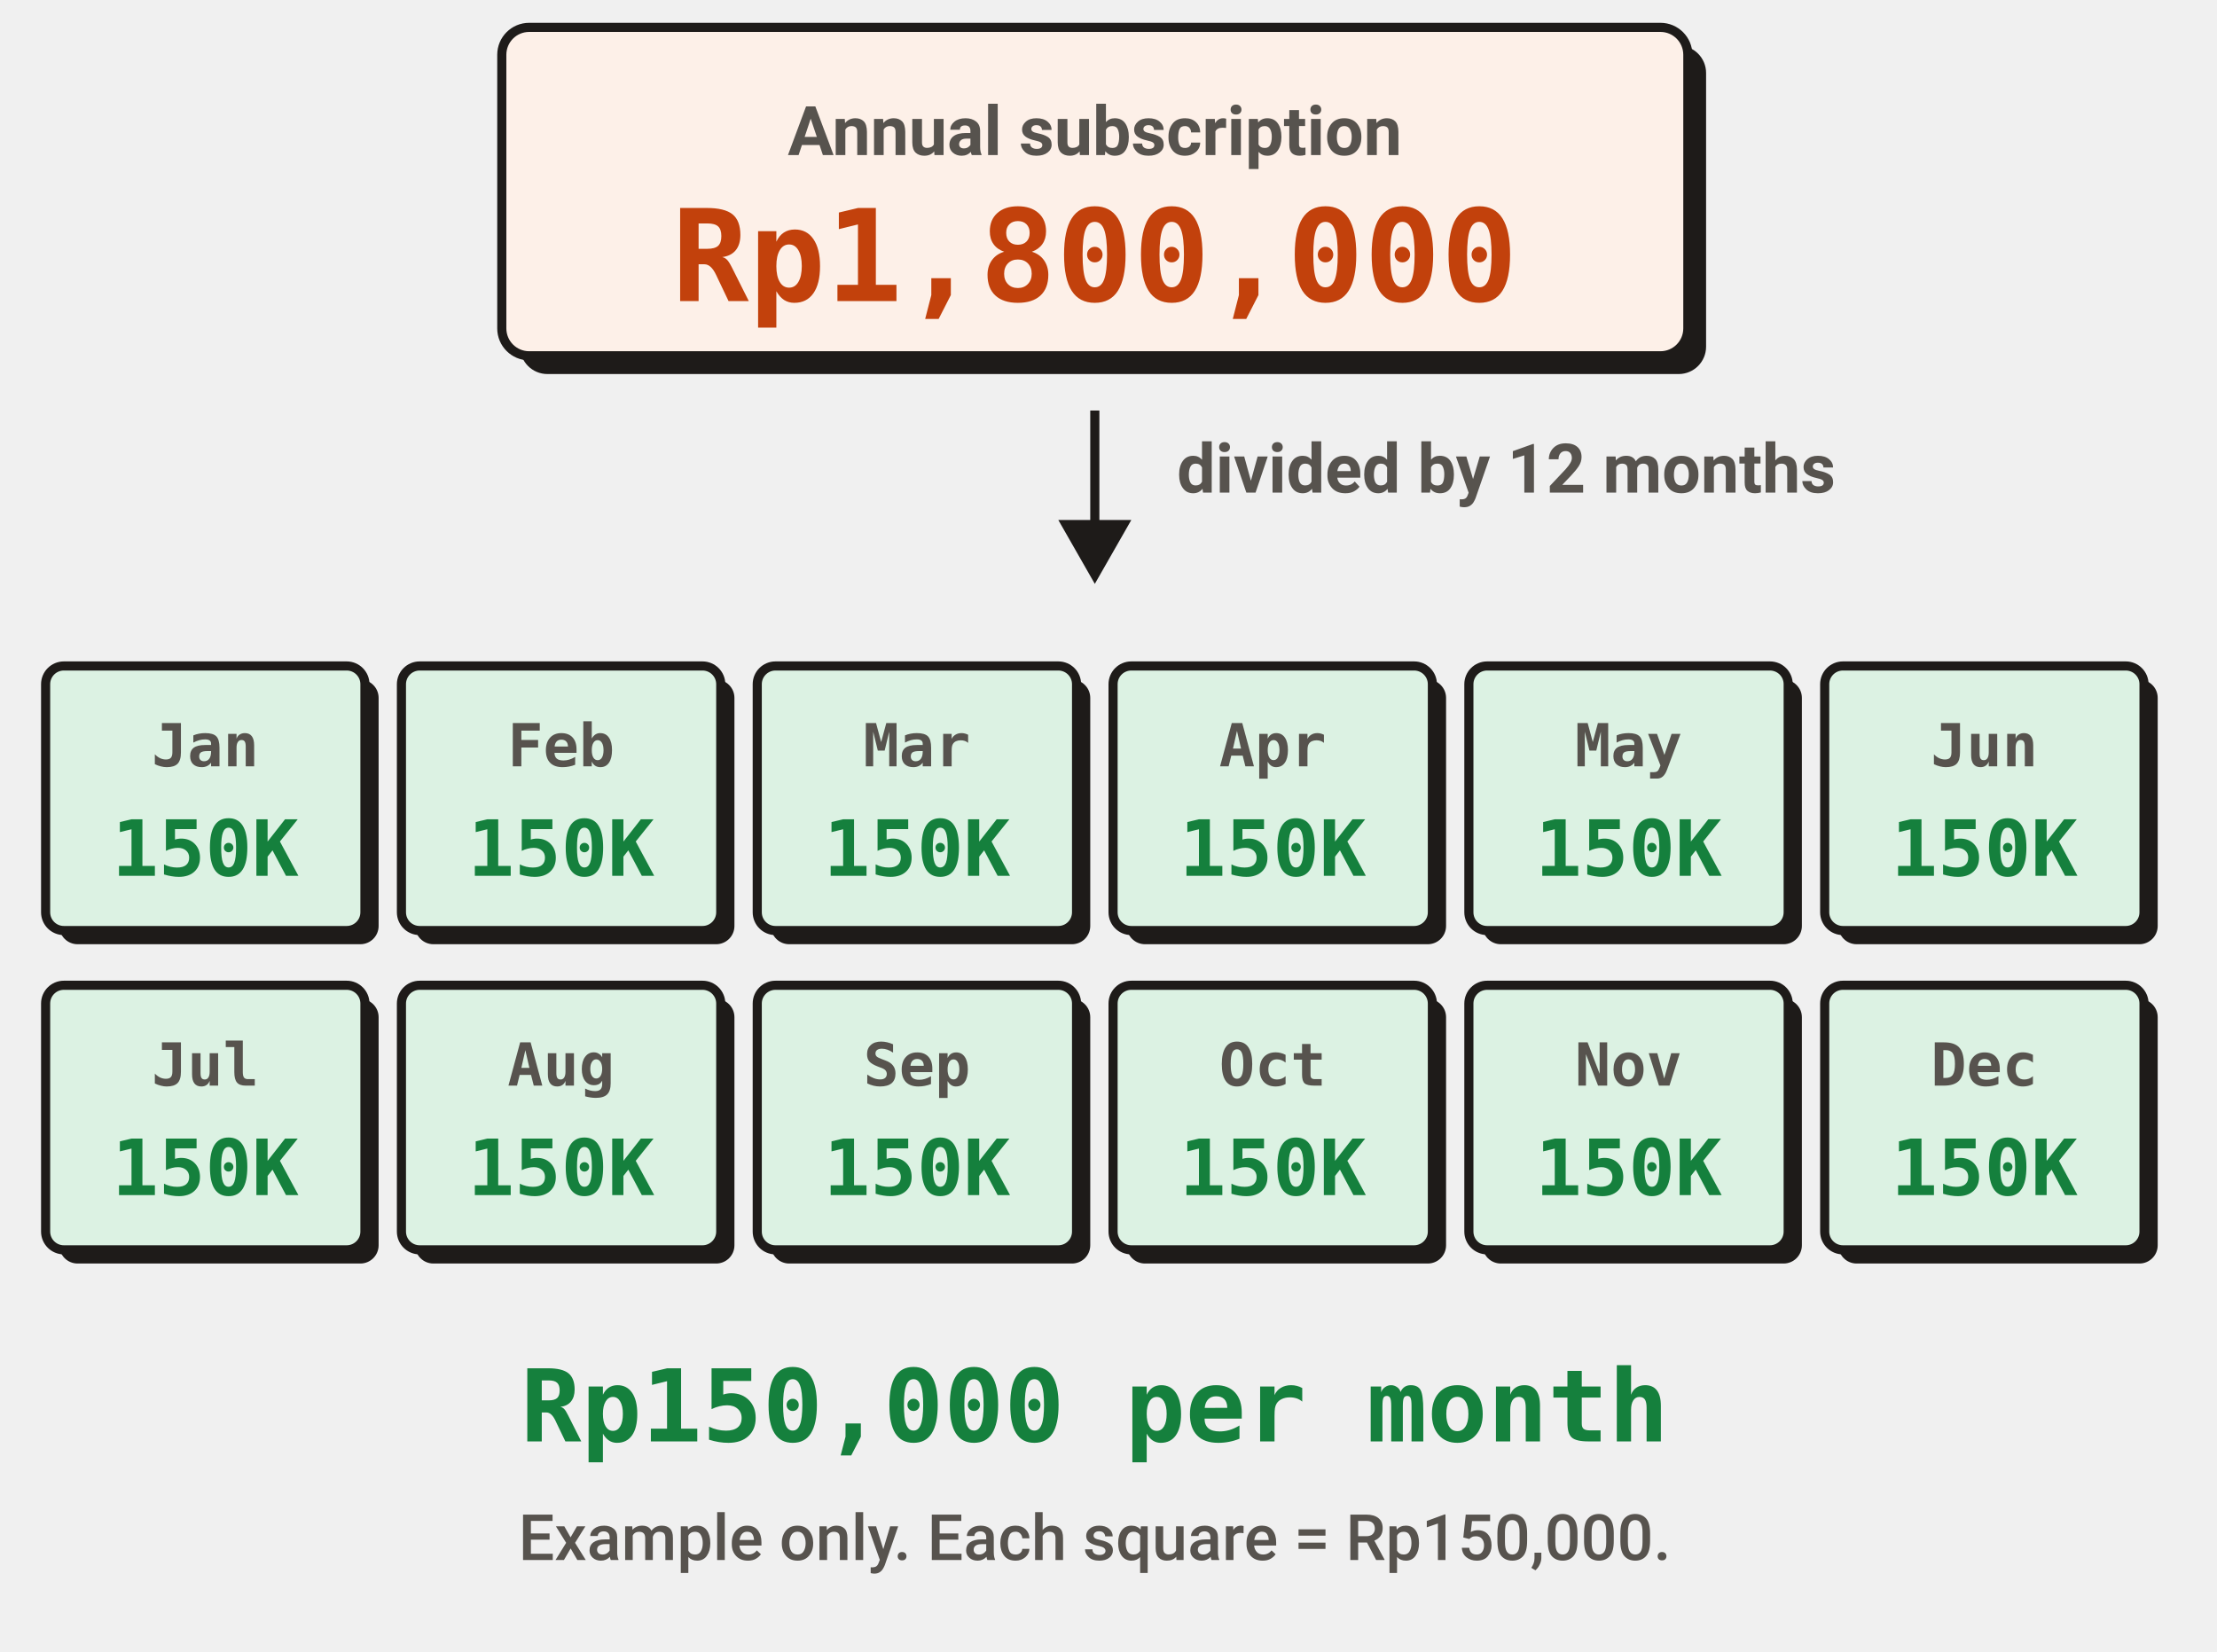
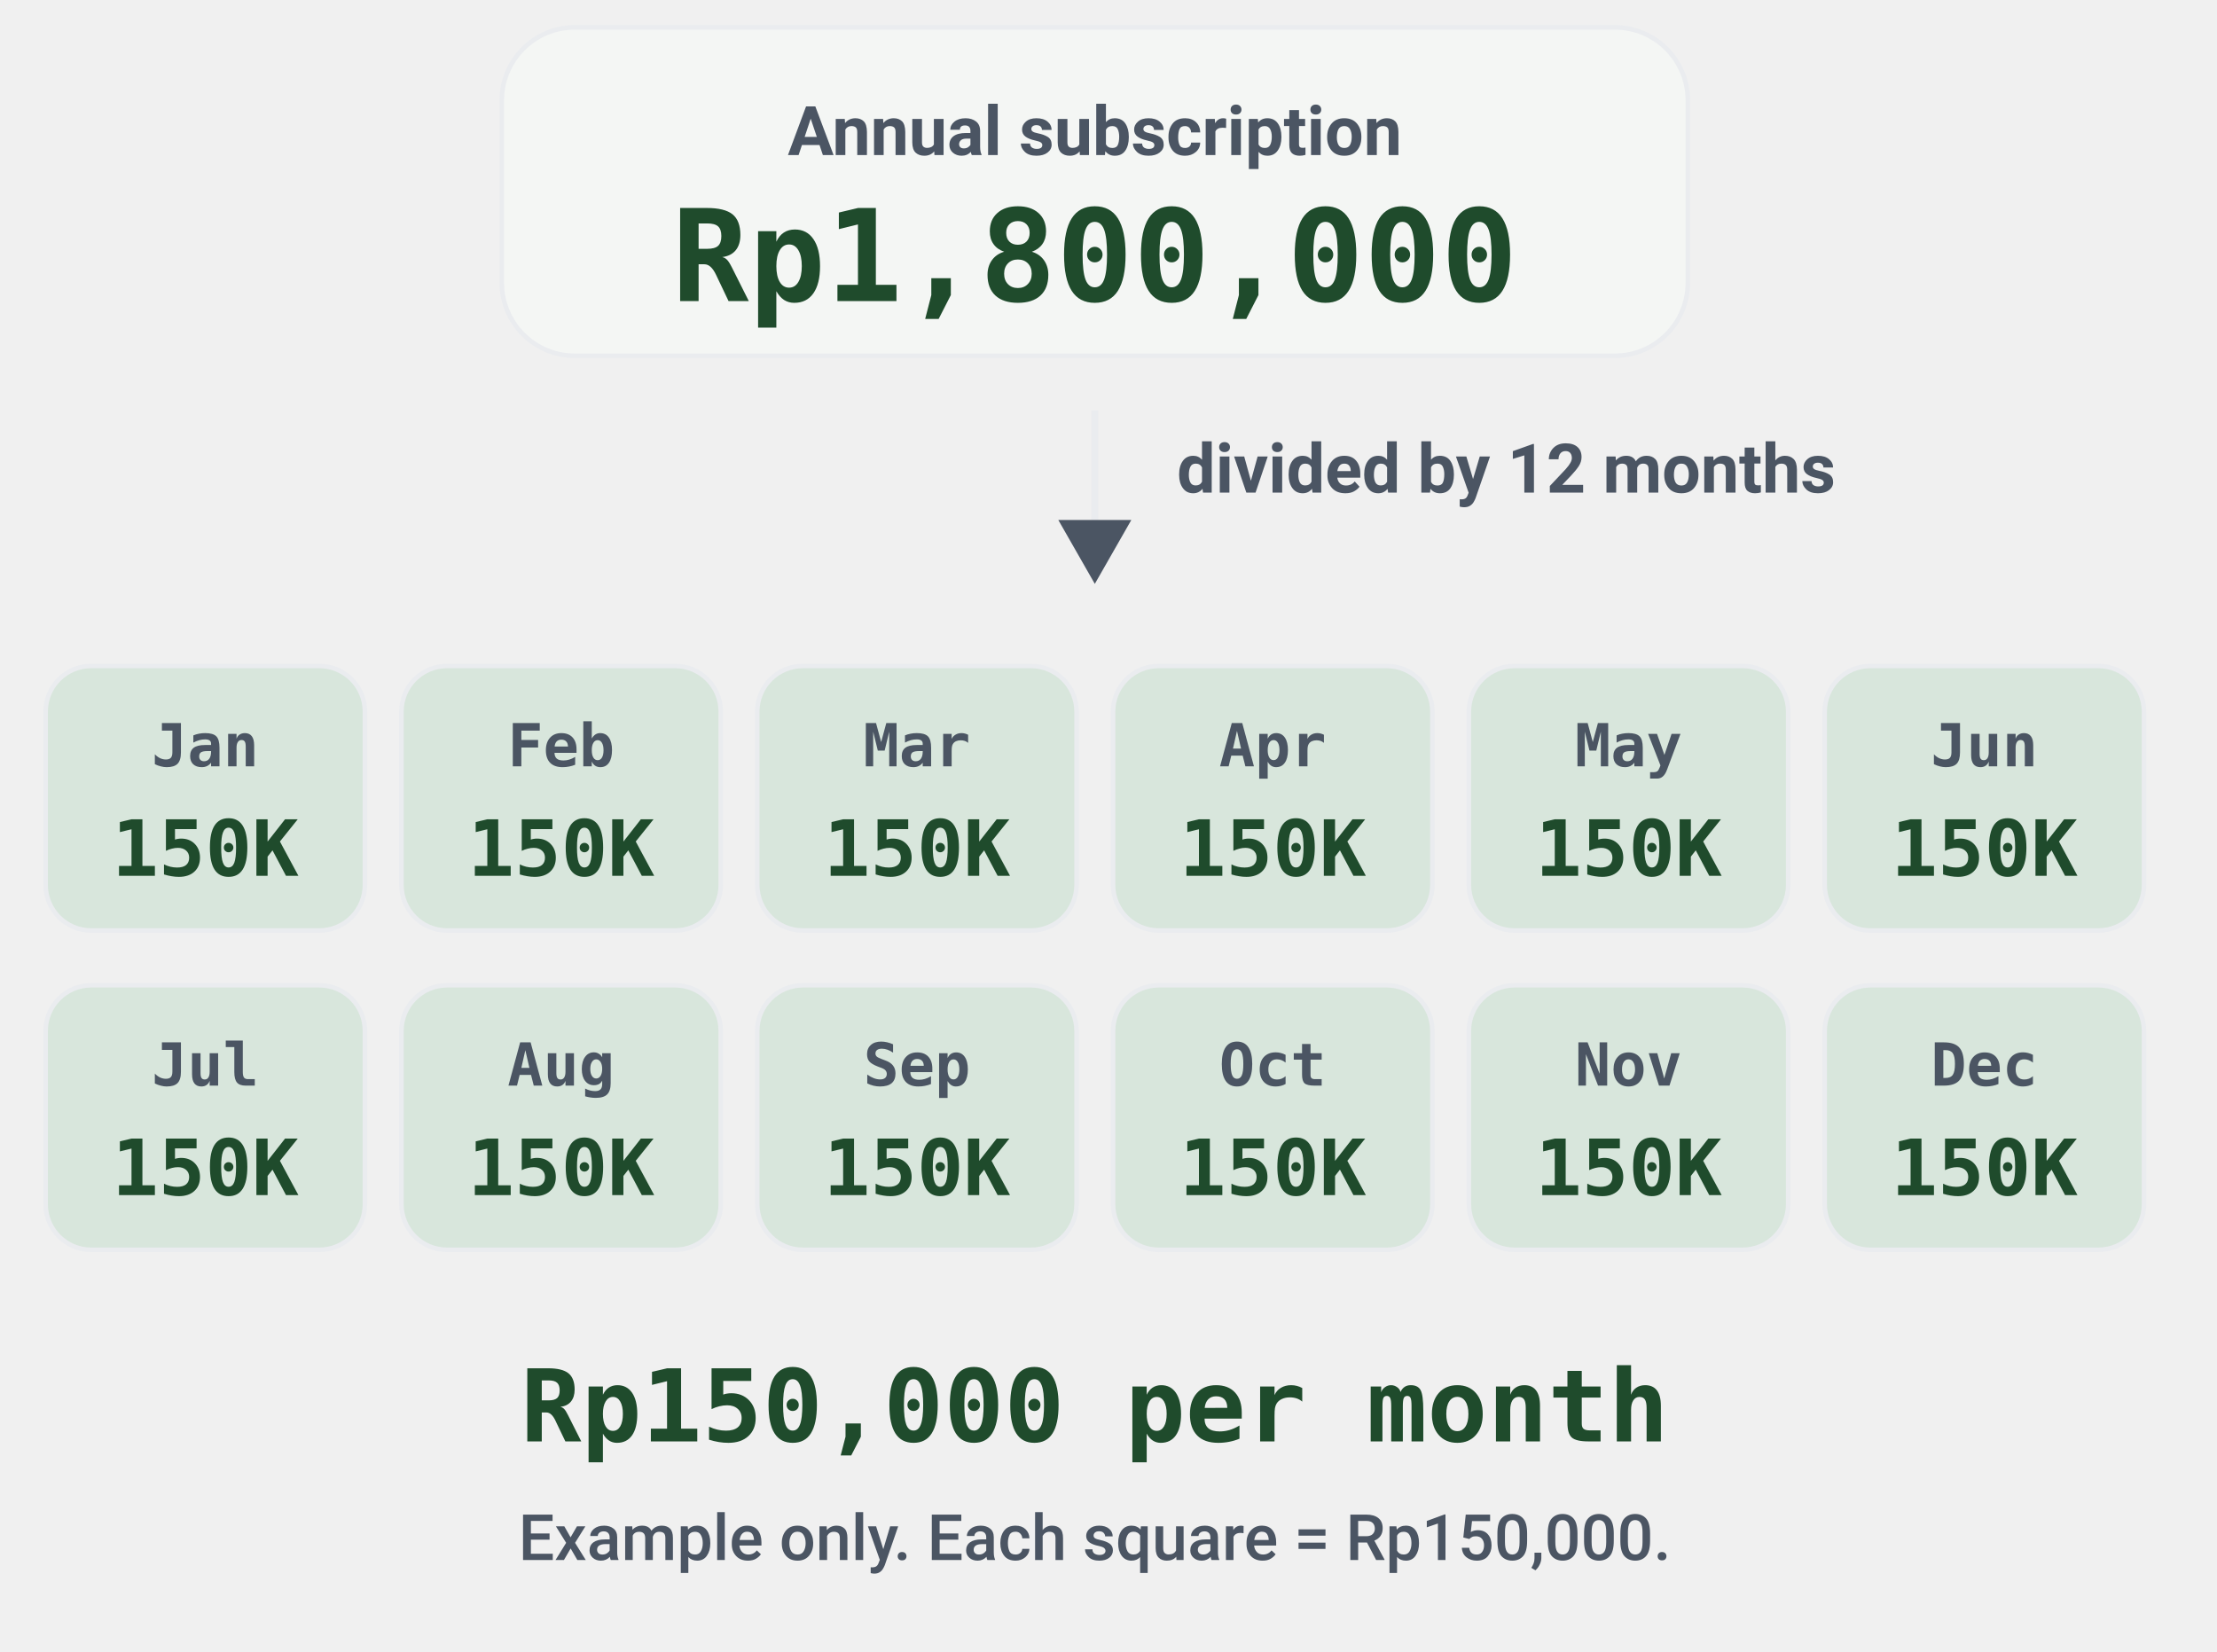
<svg xmlns="http://www.w3.org/2000/svg" width="486" height="362" viewBox="0 0 486 362" role="img" aria-labelledby="t d">
  <style>
- .bg{fill:#fff8f5}.card{fill:#ffffff}.edge{stroke:#1e1b19}.sh{fill:#1e1b19}
- .tx{fill:#1e1b19}.mu{fill:#57534e}.ac{fill:#c2410c}.inc{fill:#15803d}.exp{fill:#b91c1c}.tr{fill:#1d4ed8}
- .f-ac{fill:#c2410c}
- .t-ac{fill:#fdf0e8}.t-in{fill:#dcf2e3}.t-ex{fill:#fde8e6}.t-tr{fill:#e3ebfc}.t-mu{fill:#faf2ee}
- .ln{stroke:#1e1b19;stroke-width:2;fill:none}.ar{fill:#1e1b19}
- text{font-family:ui-sans-serif,system-ui,-apple-system,'Segoe UI',Roboto,sans-serif}
- .m{font-family:ui-monospace,'SFMono-Regular',Menlo,Consolas,monospace}
+ .card{fill:#ffffff}.edge{stroke:#eaecef}
+ .tx{fill:#111827}.mu{fill:#4b5563}.ac{fill:#1f4b2c}.inc{fill:#1f4b2c}.exp{fill:#ba1a1a}.tr{fill:#1d4ed8}
+ .f-ac{fill:#1f4b2c}
+ .t-ac{fill:#f4f6f4}.t-in{fill:#d8e6dc}.t-ex{fill:#ffdad6}.t-tr{fill:#eff6ff}.t-mu{fill:#f3f4f6}
+ .ln{stroke:#eaecef;stroke-width:1.5;fill:none}.ar{fill:#4b5563}
+ text{font-family:'Plus Jakarta Sans',ui-sans-serif,system-ui,-apple-system,'Segoe UI',Roboto,sans-serif}
+ .m{font-family:'Space Mono',ui-monospace,'SFMono-Regular',Menlo,Consolas,monospace}
@media (prefers-color-scheme:dark){
- .card{fill:#2d2823}.edge{stroke:#8a7d6e}.sh{fill:#14120f}
- .tx{fill:#f2ece7}.mu{fill:#a8a29e}.ac{fill:#f46b1c}.inc{fill:#22c55e}.exp{fill:#f87171}.tr{fill:#60a5fa}
- .f-ac{fill:#f46b1c}
- .t-ac{fill:#3d2618}.t-in{fill:#1f3a28}.t-ex{fill:#4a2323}.t-tr{fill:#1f2a44}.t-mu{fill:#1c1916}
- .ln{stroke:#8a7d6e}.ar{fill:#8a7d6e}}
+ .card{fill:#171b18}.edge{stroke:#2a302c}
+ .tx{fill:#eef1ee}.mu{fill:#b8c0ba}.ac{fill:#a2d2a9}.inc{fill:#8fd19e}.exp{fill:#ffb4ab}.tr{fill:#93b4f5}
+ .f-ac{fill:#a2d2a9}
+ .t-ac{fill:#222823}.t-in{fill:#1d3324}.t-ex{fill:#4a2323}.t-tr{fill:#172338}.t-mu{fill:#1a1e1b}
+ .ln{stroke:#2a302c}.ar{fill:#b8c0ba}}
</style>
-   <rect class="sh" x="114" y="10" width="260" height="72" rx="6" />
-   <rect class="t-ac edge" x="110" y="6" width="260" height="72" rx="6" stroke-width="2" />
+   <rect class="t-ac edge" x="110" y="6" width="260" height="72" rx="16" stroke-width="1" />
  <text class="mu" x="240" y="34" font-size="15" font-weight="600" text-anchor="middle">Annual subscription</text>
  <text class="ac m" x="240" y="66" font-size="28" font-weight="700" text-anchor="middle">Rp1,800,000</text>
  <line class="ln" x1="240" y1="90" x2="240" y2="116" />
  <polygon class="ar" points="232,114 248,114 240,128" />
  <text class="mu" x="258" y="108" font-size="15" font-weight="600" text-anchor="start">divided by 12 months</text>
-   <rect class="sh" x="13" y="149" width="70" height="58" rx="4" />
-   <rect class="t-in edge" x="10" y="146" width="70" height="58" rx="4" stroke-width="2" />
+   <rect class="t-in edge" x="10" y="146" width="70" height="58" rx="10" stroke-width="1" />
  <text class="mu m" x="45" y="168" font-size="13" font-weight="700" text-anchor="middle">Jan</text>
  <text class="inc m" x="45" y="192" font-size="17" font-weight="700" text-anchor="middle">150K</text>
-   <rect class="sh" x="91" y="149" width="70" height="58" rx="4" />
-   <rect class="t-in edge" x="88" y="146" width="70" height="58" rx="4" stroke-width="2" />
+   <rect class="t-in edge" x="88" y="146" width="70" height="58" rx="10" stroke-width="1" />
  <text class="mu m" x="123" y="168" font-size="13" font-weight="700" text-anchor="middle">Feb</text>
  <text class="inc m" x="123" y="192" font-size="17" font-weight="700" text-anchor="middle">150K</text>
-   <rect class="sh" x="169" y="149" width="70" height="58" rx="4" />
-   <rect class="t-in edge" x="166" y="146" width="70" height="58" rx="4" stroke-width="2" />
+   <rect class="t-in edge" x="166" y="146" width="70" height="58" rx="10" stroke-width="1" />
  <text class="mu m" x="201" y="168" font-size="13" font-weight="700" text-anchor="middle">Mar</text>
  <text class="inc m" x="201" y="192" font-size="17" font-weight="700" text-anchor="middle">150K</text>
-   <rect class="sh" x="247" y="149" width="70" height="58" rx="4" />
-   <rect class="t-in edge" x="244" y="146" width="70" height="58" rx="4" stroke-width="2" />
+   <rect class="t-in edge" x="244" y="146" width="70" height="58" rx="10" stroke-width="1" />
  <text class="mu m" x="279" y="168" font-size="13" font-weight="700" text-anchor="middle">Apr</text>
  <text class="inc m" x="279" y="192" font-size="17" font-weight="700" text-anchor="middle">150K</text>
-   <rect class="sh" x="325" y="149" width="70" height="58" rx="4" />
-   <rect class="t-in edge" x="322" y="146" width="70" height="58" rx="4" stroke-width="2" />
+   <rect class="t-in edge" x="322" y="146" width="70" height="58" rx="10" stroke-width="1" />
  <text class="mu m" x="357" y="168" font-size="13" font-weight="700" text-anchor="middle">May</text>
  <text class="inc m" x="357" y="192" font-size="17" font-weight="700" text-anchor="middle">150K</text>
-   <rect class="sh" x="403" y="149" width="70" height="58" rx="4" />
-   <rect class="t-in edge" x="400" y="146" width="70" height="58" rx="4" stroke-width="2" />
+   <rect class="t-in edge" x="400" y="146" width="70" height="58" rx="10" stroke-width="1" />
  <text class="mu m" x="435" y="168" font-size="13" font-weight="700" text-anchor="middle">Jun</text>
  <text class="inc m" x="435" y="192" font-size="17" font-weight="700" text-anchor="middle">150K</text>
-   <rect class="sh" x="13" y="219" width="70" height="58" rx="4" />
-   <rect class="t-in edge" x="10" y="216" width="70" height="58" rx="4" stroke-width="2" />
+   <rect class="t-in edge" x="10" y="216" width="70" height="58" rx="10" stroke-width="1" />
  <text class="mu m" x="45" y="238" font-size="13" font-weight="700" text-anchor="middle">Jul</text>
  <text class="inc m" x="45" y="262" font-size="17" font-weight="700" text-anchor="middle">150K</text>
-   <rect class="sh" x="91" y="219" width="70" height="58" rx="4" />
-   <rect class="t-in edge" x="88" y="216" width="70" height="58" rx="4" stroke-width="2" />
+   <rect class="t-in edge" x="88" y="216" width="70" height="58" rx="10" stroke-width="1" />
  <text class="mu m" x="123" y="238" font-size="13" font-weight="700" text-anchor="middle">Aug</text>
  <text class="inc m" x="123" y="262" font-size="17" font-weight="700" text-anchor="middle">150K</text>
-   <rect class="sh" x="169" y="219" width="70" height="58" rx="4" />
-   <rect class="t-in edge" x="166" y="216" width="70" height="58" rx="4" stroke-width="2" />
+   <rect class="t-in edge" x="166" y="216" width="70" height="58" rx="10" stroke-width="1" />
  <text class="mu m" x="201" y="238" font-size="13" font-weight="700" text-anchor="middle">Sep</text>
  <text class="inc m" x="201" y="262" font-size="17" font-weight="700" text-anchor="middle">150K</text>
-   <rect class="sh" x="247" y="219" width="70" height="58" rx="4" />
-   <rect class="t-in edge" x="244" y="216" width="70" height="58" rx="4" stroke-width="2" />
+   <rect class="t-in edge" x="244" y="216" width="70" height="58" rx="10" stroke-width="1" />
  <text class="mu m" x="279" y="238" font-size="13" font-weight="700" text-anchor="middle">Oct</text>
  <text class="inc m" x="279" y="262" font-size="17" font-weight="700" text-anchor="middle">150K</text>
-   <rect class="sh" x="325" y="219" width="70" height="58" rx="4" />
-   <rect class="t-in edge" x="322" y="216" width="70" height="58" rx="4" stroke-width="2" />
+   <rect class="t-in edge" x="322" y="216" width="70" height="58" rx="10" stroke-width="1" />
  <text class="mu m" x="357" y="238" font-size="13" font-weight="700" text-anchor="middle">Nov</text>
  <text class="inc m" x="357" y="262" font-size="17" font-weight="700" text-anchor="middle">150K</text>
-   <rect class="sh" x="403" y="219" width="70" height="58" rx="4" />
-   <rect class="t-in edge" x="400" y="216" width="70" height="58" rx="4" stroke-width="2" />
+   <rect class="t-in edge" x="400" y="216" width="70" height="58" rx="10" stroke-width="1" />
  <text class="mu m" x="435" y="238" font-size="13" font-weight="700" text-anchor="middle">Dec</text>
  <text class="inc m" x="435" y="262" font-size="17" font-weight="700" text-anchor="middle">150K</text>
  <text class="inc m" x="240" y="316" font-size="22" font-weight="700" text-anchor="middle">Rp150,000 per month</text>
  <text class="mu" x="240" y="342" font-size="14" font-weight="500" text-anchor="middle">Example only. Each square = Rp150,000.</text>
</svg>
